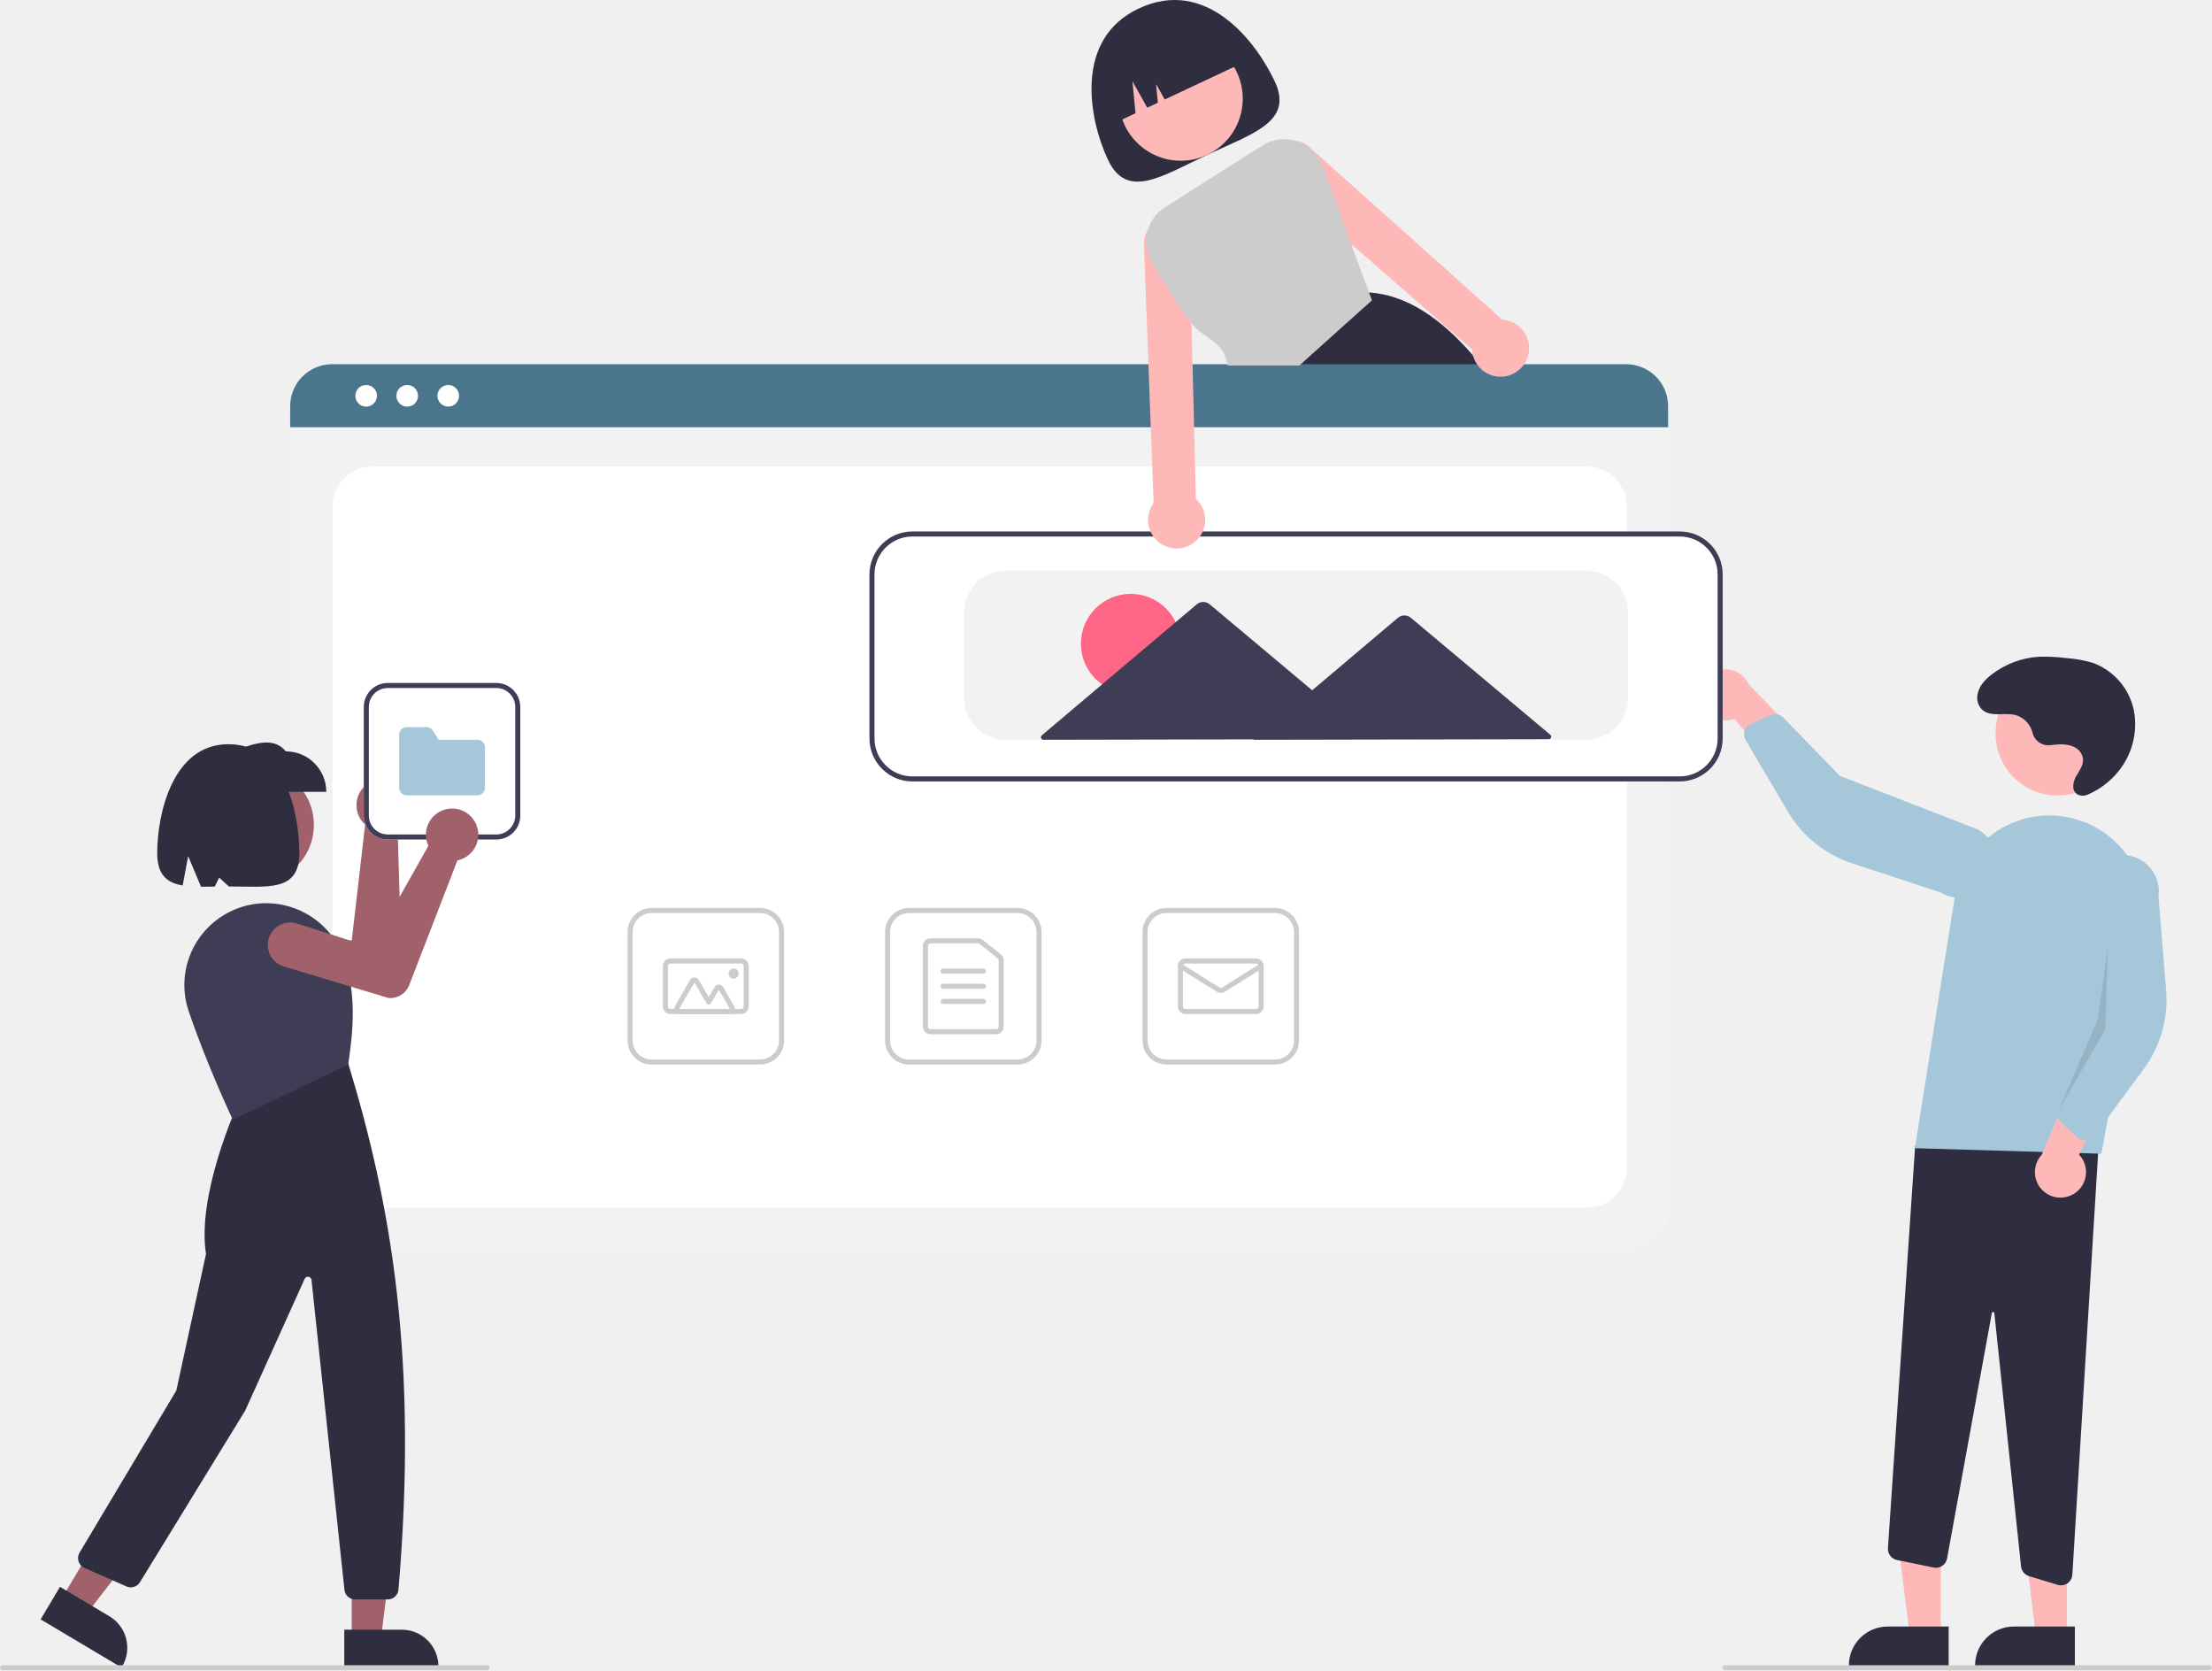
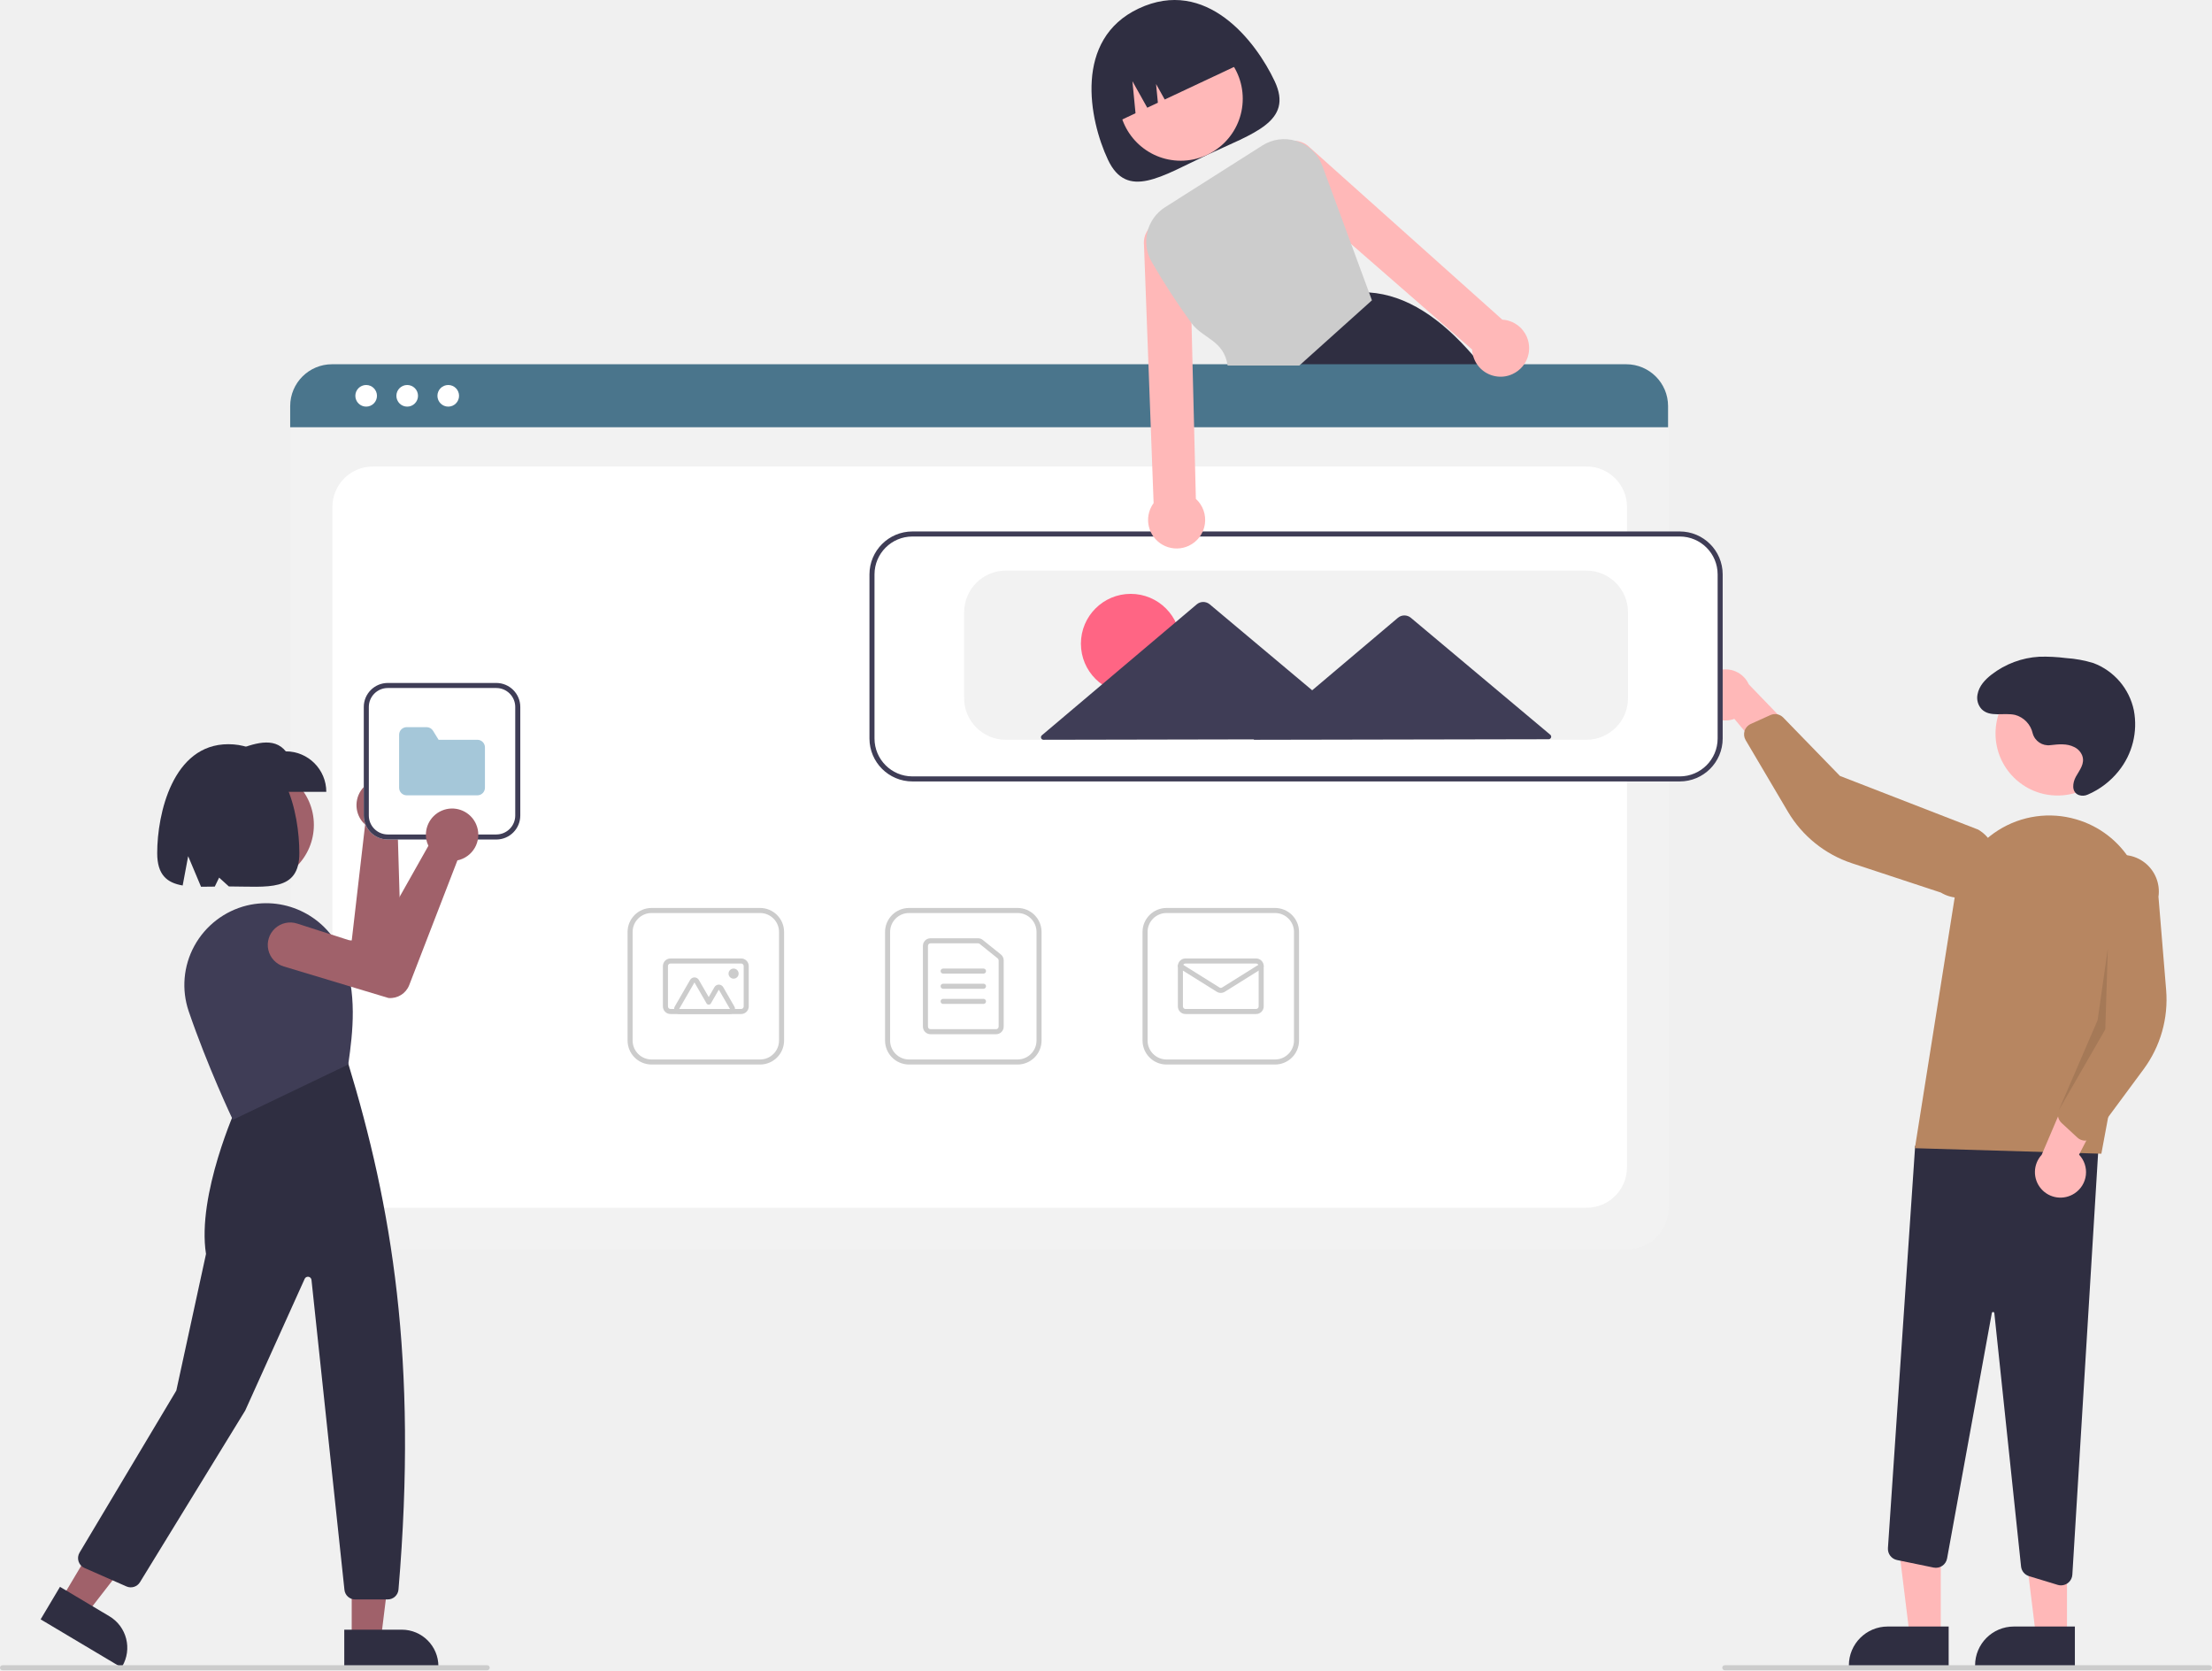
<svg xmlns="http://www.w3.org/2000/svg" id="a27520da-4319-485c-96d7-e776d7397e13" data-name="Layer 1" width="876.272" height="661.473" viewBox="0 0 876.272 661.473">
  <path d="M685.834,138.655c7.516,15.995-8.411,20.526-26.655,29.099s-31.898,17.942-39.414,1.947-13.615-47.743,12.195-59.871C658.66,97.284,678.318,122.659,685.834,138.655Z" transform="translate(-180.8642 -106.4605)" fill="#2f2e41" />
  <circle cx="467.746" cy="39.089" r="24.561" fill="#ffb8b8" />
  <path d="M770.29,254.473c-.85-1.11-1.7-2.2-2.56-3.26q-1.665-2.07-3.35-4.01c-12.73-14.69-26.27-23.94-41.18-24.93h-.02l-.22-.02-29.71,28.96-10.1,9.84.22.54,5.45,13.57h95.49A234.834,234.834,0,0,0,770.29,254.473Z" transform="translate(-180.8642 -106.4605)" fill="#2f2e41" />
  <path d="M621.902,155.438l0,0,8.792-4.131-1.225-12.683,5.879,10.496,4.202-1.975-.714-7.399,3.43,6.123,31.224-14.673,0,0a26,26,0,0,0-34.589-12.474l-4.525,2.126A26,26,0,0,0,621.902,155.438Z" transform="translate(-180.8642 -106.4605)" fill="#2f2e41" />
  <path d="M825.39,601.261H312.552a16.519,16.519,0,0,1-16.5-16.5V276.607a12.102,12.102,0,0,1,12.088-12.088H829.593a12.311,12.311,0,0,1,12.297,12.297V584.761A16.519,16.519,0,0,1,825.39,601.261Z" transform="translate(-180.8642 -106.4605)" fill="#f2f2f2" />
  <path d="M328.552,584.761h480.839a16,16,0,0,0,16-16V307.213a16,16,0,0,0-16-16H328.552a16,16,0,0,0-16,16V568.761A16,16,0,0,0,328.552,584.761Z" transform="translate(-180.8642 -106.4605)" fill="#fff" />
  <path d="M841.66,275.663H295.82v-8.4a16.574,16.574,0,0,1,16.56-16.55H825.1a16.574,16.574,0,0,1,16.56,16.55Z" transform="translate(-180.8642 -106.4605)" fill="#4a758c" />
  <circle cx="145.051" cy="156.752" r="4.283" fill="#fff" />
  <circle cx="161.31" cy="156.752" r="4.283" fill="#fff" />
  <circle cx="177.569" cy="156.752" r="4.283" fill="#fff" />
  <path d="M583.974,528.04h-43a9.511,9.511,0,0,1-9.5-9.5v-43a9.511,9.511,0,0,1,9.5-9.5h43a9.511,9.511,0,0,1,9.5,9.5v43A9.511,9.511,0,0,1,583.974,528.04Zm-43-60a7.508,7.508,0,0,0-7.5,7.5v43a7.508,7.508,0,0,0,7.5,7.5h43a7.508,7.508,0,0,0,7.5-7.5v-43a7.508,7.508,0,0,0-7.5-7.5Z" transform="translate(-180.8642 -106.4605)" fill="#ccc" />
  <path d="M575.474,516.04h-26a3.003,3.003,0,0,1-3-3v-32a3.003,3.003,0,0,1,3-3h18.839a3.007,3.007,0,0,1,1.879.662l7.16,5.754a2.984,2.984,0,0,1,1.121,2.338v26.246A3.003,3.003,0,0,1,575.474,516.04Zm-26-36a1.001,1.001,0,0,0-1,1v32a1.001,1.001,0,0,0,1,1h26a1.001,1.001,0,0,0,1-1v-26.246a.995.995,0,0,0-.374-.779l-7.161-5.754a1.002,1.002,0,0,0-.626-.22Z" transform="translate(-180.8642 -106.4605)" fill="#ccc" />
  <path d="M570.474,492.04h-16a1,1,0,0,1,0-2h16a1,1,0,0,1,0,2Z" transform="translate(-180.8642 -106.4605)" fill="#ccc" />
  <path d="M570.474,498.04h-16a1,1,0,0,1,0-2h16a1,1,0,0,1,0,2Z" transform="translate(-180.8642 -106.4605)" fill="#ccc" />
  <path d="M570.474,504.04h-16a1,1,0,0,1,0-2h16a1,1,0,0,1,0,2Z" transform="translate(-180.8642 -106.4605)" fill="#ccc" />
  <path d="M685.974,528.04h-43a9.511,9.511,0,0,1-9.5-9.5v-43a9.511,9.511,0,0,1,9.5-9.5h43a9.511,9.511,0,0,1,9.5,9.5v43A9.511,9.511,0,0,1,685.974,528.04Zm-43-60a7.508,7.508,0,0,0-7.5,7.5v43a7.508,7.508,0,0,0,7.5,7.5h43a7.508,7.508,0,0,0,7.5-7.5v-43a7.508,7.508,0,0,0-7.5-7.5Z" transform="translate(-180.8642 -106.4605)" fill="#ccc" />
  <path d="M678.474,508.04h-28a3.003,3.003,0,0,1-3-3v-16a3.003,3.003,0,0,1,3-3h28a3.003,3.003,0,0,1,3,3v16A3.003,3.003,0,0,1,678.474,508.04Zm-28-20a1.001,1.001,0,0,0-1,1v16a1.001,1.001,0,0,0,1,1h28a1.001,1.001,0,0,0,1-1v-16a1.001,1.001,0,0,0-1-1Z" transform="translate(-180.8642 -106.4605)" fill="#ccc" />
  <path d="M664.474,499.678a3.003,3.003,0,0,1-1.59-.453l-14.94-9.337a1,1,0,0,1,1.061-1.696l14.94,9.337a1.006,1.006,0,0,0,1.06,0l14.939-9.337a1,1,0,0,1,1.061,1.696l-14.939,9.337A3.004,3.004,0,0,1,664.474,499.678Z" transform="translate(-180.8642 -106.4605)" fill="#ccc" />
  <path d="M481.974,528.04h-43a9.511,9.511,0,0,1-9.5-9.5v-43a9.511,9.511,0,0,1,9.5-9.5h43a9.511,9.511,0,0,1,9.5,9.5v43A9.511,9.511,0,0,1,481.974,528.04Zm-43-60a7.508,7.508,0,0,0-7.5,7.5v43a7.508,7.508,0,0,0,7.5,7.5h43a7.508,7.508,0,0,0,7.5-7.5v-43a7.508,7.508,0,0,0-7.5-7.5Z" transform="translate(-180.8642 -106.4605)" fill="#ccc" />
  <path d="M474.474,508.04h-28a3.003,3.003,0,0,1-3-3v-16a3.003,3.003,0,0,1,3-3h28a3.003,3.003,0,0,1,3,3v16A3.003,3.003,0,0,1,474.474,508.04Zm-28-20a1.001,1.001,0,0,0-1,1v16a1.001,1.001,0,0,0,1,1h28a1.001,1.001,0,0,0,1-1v-16a1.001,1.001,0,0,0-1-1Z" transform="translate(-180.8642 -106.4605)" fill="#ccc" />
  <path d="M470.036,508.04h-20.124a2,2,0,0,1-1.732-3l6.062-10.5a2,2,0,0,1,3.464,0l3.915,6.781,2.268-3.929a2,2,0,0,1,3.464,0l4.415,7.647a2,2,0,0,1-1.732,3Zm0-2h0l-4.415-7.647-3.134,5.429a1.0 1,0,0,1-.866.5h0a1.0 1,0,0,1-.866-.5l-4.781-8.281-6.062,10.5Z" transform="translate(-180.8642 -106.4605)" fill="#ccc" />
  <circle cx="290.61" cy="385.579" r="2" fill="#ccc" />
  <polygon points="768.825 648.15 756.565 648.149 750.733 600.861 768.827 600.862 768.825 648.15" fill="#ffb8b8" />
  <path d="M952.816,766.494l-39.531-.001v-.5a15.386,15.386,0,0,1,15.386-15.386h.001l24.144.001Z" transform="translate(-180.8642 -106.4605)" fill="#2f2e41" />
  <polygon points="818.825 648.15 806.565 648.149 800.733 600.861 818.827 600.862 818.825 648.15" fill="#ffb8b8" />
  <path d="M1002.816,766.494l-39.531-.001v-.5a15.386,15.386,0,0,1,15.386-15.386h.001l24.144.001Z" transform="translate(-180.8642 -106.4605)" fill="#2f2e41" />
  <path d="M996.014,734.111l-11.354-3.454a4.493,4.493,0,0,1-3.166-3.833L970.908,626.498a.48.48,0,0,0-.479-.447.469.469,0,0,0-.51.409l-17.731,97.199a4.5,4.5,0,0,1-5.335,3.6L932.342,724.269a4.516,4.516,0,0,1-3.582-4.712l10.785-159.312,73.138-7.892-10.868,177.727a4.505,4.505,0,0,1-4.484,4.228A4.526,4.526,0,0,1,996.014,734.111Z" transform="translate(-180.8642 -106.4605)" fill="#2f2e41" />
  <circle cx="815.08" cy="290.487" r="24.561" fill="#ffb8b8" />
-   <path d="M939.433,561.18l15.858-99.851a37.857,37.857,0,0,1,48.005-30.399h0a37.743,37.743,0,0,1,26.601,43.262l-16.591,89.172Z" transform="translate(-180.8642 -106.4605)" fill="#a5c7d9" />
+   <path d="M939.433,561.18l15.858-99.851a37.857,37.857,0,0,1,48.005-30.399h0a37.743,37.743,0,0,1,26.601,43.262l-16.591,89.172Z" transform="translate(-180.8642 -106.4605)" fill="#b78661" />
  <path d="M1002.725,579.046a10.056,10.056,0,0,0,1.747-15.32l16.396-31.751-18.465,1.97-12.739,29.849a10.11,10.11,0,0,0,13.061,15.251Z" transform="translate(-180.8642 -106.4605)" fill="#ffb8b8" />
-   <path d="M1006.236,558.126a4.506,4.506,0,0,1-2.426-1.151l-6.273-5.797a4.515,4.515,0,0,1-1.092-5.054l12.537-29.718-1.779-58.72a14.497,14.497,0,1,1,28.727,3.919l3.041,36.912a46.373,46.373,0,0,1-8.938,31.397l-19.552,26.432a4.505,4.505,0,0,1-3.195,1.804A4.455,4.455,0,0,1,1006.236,558.126Z" transform="translate(-180.8642 -106.4605)" fill="#a5c7d9" />
+   <path d="M1006.236,558.126a4.506,4.506,0,0,1-2.426-1.151l-6.273-5.797a4.515,4.515,0,0,1-1.092-5.054l12.537-29.718-1.779-58.72a14.497,14.497,0,1,1,28.727,3.919l3.041,36.912a46.373,46.373,0,0,1-8.938,31.397l-19.552,26.432a4.505,4.505,0,0,1-3.195,1.804A4.455,4.455,0,0,1,1006.236,558.126Z" transform="translate(-180.8642 -106.4605)" fill="#b78661" />
  <path d="M854.505,383.566a10.056,10.056,0,0,0,13.426,7.582l22.846,27.478,5.385-17.772-22.52-23.369a10.11,10.11,0,0,0-19.137,6.081Z" transform="translate(-180.8642 -106.4605)" fill="#ffb8b8" />
-   <path d="M872.401,394.955a4.506,4.506,0,0,1,2.006-1.786l7.784-3.517a4.515,4.515,0,0,1,5.08.965l22.478,23.132,54.766,21.257a14.497,14.497,0,1,1-14.809,24.926l-35.177-11.592a46.374,46.374,0,0,1-25.427-20.472l-16.717-28.31a4.505,4.505,0,0,1-.415-3.646A4.454,4.454,0,0,1,872.401,394.955Z" transform="translate(-180.8642 -106.4605)" fill="#a5c7d9" />
+   <path d="M872.401,394.955a4.506,4.506,0,0,1,2.006-1.786l7.784-3.517a4.515,4.515,0,0,1,5.08.965l22.478,23.132,54.766,21.257a14.497,14.497,0,1,1-14.809,24.926l-35.177-11.592a46.374,46.374,0,0,1-25.427-20.472l-16.717-28.31a4.505,4.505,0,0,1-.415-3.646A4.454,4.454,0,0,1,872.401,394.955Z" transform="translate(-180.8642 -106.4605)" fill="#b78661" />
  <polygon points="835.002 375.652 834.002 407.652 815.58 439.663 830.962 403.99 835.002 375.652" opacity="0.1" />
  <path d="M993.13,401.563a6.423,6.423,0,0,1-7.031-4.702,9.764,9.764,0,0,0-6.951-7.274c-4.505-1.029-10.012,1.091-13.314-2.322a6.637,6.637,0,0,1-1.575-5.842c.608-3.317,2.981-5.823,5.563-7.827a34.062,34.062,0,0,1,18.866-7.051,67.677,67.677,0,0,1,10.621.528,47.009,47.009,0,0,1,10.864,1.985,25.576,25.576,0,0,1,16.002,18.68,29.528,29.528,0,0,1-6.057,24.13,31.702,31.702,0,0,1-12.161,9.259,4.744,4.744,0,0,1-3.606.183c-2.957-1.176-2.474-4.839-1.126-7.283,1.443-2.615,3.663-5.146,2.503-8.329a6.302,6.302,0,0,0-3.127-3.366c-2.94-1.499-6.228-1.145-9.389-.78Z" transform="translate(-180.8642 -106.4605)" fill="#2f2e41" />
  <path d="M846.297,415.433h-304a16.519,16.519,0,0,1-16.5-16.5v-65a16.519,16.519,0,0,1,16.5-16.5h304a16.519,16.519,0,0,1,16.5,16.5v65A16.519,16.519,0,0,1,846.297,415.433Z" transform="translate(-180.8642 -106.4605)" fill="#fff" />
  <path d="M846.297,415.933h-304a17.019,17.019,0,0,1-17-17v-65a17.019,17.019,0,0,1,17-17h304a17.019,17.019,0,0,1,17,17v65A17.019,17.019,0,0,1,846.297,415.933Zm-304-97a15.017,15.017,0,0,0-15,15v65a15.017,15.017,0,0,0,15,15h304a15.017,15.017,0,0,0,15-15v-65a15.017,15.017,0,0,0-15-15Z" transform="translate(-180.8642 -106.4605)" fill="#3f3d56" />
  <path d="M809.297,399.433h-230a16.519,16.519,0,0,1-16.5-16.5v-34a16.519,16.519,0,0,1,16.5-16.5h230a16.519,16.519,0,0,1,16.5,16.5v34A16.519,16.519,0,0,1,809.297,399.433Z" transform="translate(-180.8642 -106.4605)" fill="#f2f2f2" />
  <circle cx="447.928" cy="254.915" r="19.732" fill="#ff6584" />
  <path d="M795.004,397.442l-27.853-23.36-27.372-22.956a4,4,0,0,0-5.153.01l-27.283,23.062-6.664,5.633-10.048-8.427-30.537-25.611a4,4,0,0,0-5.152.01l-30.438,25.728-30.917,26.133a1.0 1,0,0,0,.647,1.764l63.387-.122,20.064-.039-.196.166,59.808-.115,57.067-.11A1.0 1,0,0,0,795.004,397.442Z" transform="translate(-180.8642 -106.4605)" fill="#3f3d56" />
  <path d="M1056.136,767.933h-192a1,1,0,0,1,0-2h192a1,1,0,0,1,0,2Z" transform="translate(-180.8642 -106.4605)" fill="#ccc" />
  <path d="M784.92,238.373a11.221,11.221,0,0,0-7.25-5.1,10.301,10.301,0,0,0-1.66-.21l-76.19-68.12a9.015,9.015,0,0,0-5.63-2.69,7.67,7.67,0,0,0-1.27-.04,9.055,9.055,0,0,0-5.96,15.48l29.17,25.43,47.9,41.75a11.916,11.916,0,0,0,.35,2.33,11.266,11.266,0,0,0,9.67,8.37,11.092,11.092,0,0,0,6.05-1,11.407,11.407,0,0,0,3.88-2.97c.11-.13.21-.25.31-.39a11.293,11.293,0,0,0,.63-12.84Z" transform="translate(-180.8642 -106.4605)" fill="#ffb8b8" />
  <path d="M654.6,304.023l-.71-28.86-.6-23.95-.41-16.76-.81-32.67a9.046,9.046,0,0,0-15.71-5.25,6.923,6.923,0,0,0-.75.96,8.936,8.936,0,0,0-1.56,6.05l1.78,47.67.89,23.95,1.14,30.55a12.047,12.047,0,0,0-.89,1.41,11.248,11.248,0,0,0-.71,8.84,11.311,11.311,0,0,0,15.56,6.63,11.301,11.301,0,0,0,2.78-18.57Z" transform="translate(-180.8642 -106.4605)" fill="#ffb8b8" />
  <path d="M723.201,222.273l-7.07-19.15-11.44-31.02a16.006,16.006,0,0,0-9.95-9.68c-.18-.06-.37-.12-.55-.17a15.984,15.984,0,0,0-13.24,1.82l-38.53,24.44a16.093,16.093,0,0,0-5.27,21.75,276.323,276.323,0,0,0,15.73,24.19c4.49,6.11,12.85,6.76,14.3,16.76h28.41l28.76-25.82Z" transform="translate(-180.8642 -106.4605)" fill="#ccc" />
  <circle cx="101.165" cy="326.682" r="23.172" fill="#a0616a" />
  <path d="M338.916,417.193q.343.273.664.578a10.38,10.38,0,0,1-.417,15.484,9.722,9.722,0,0,1-.814.613l1.568,52.945a8.061,8.061,0,0,1-5.545,7.867l-.096.021-42.989,4.578a8.899,8.899,0,1,1-1.722-17.713l30.644-2.699,5.3-45.851a9.876,9.876,0,0,1-.972-.99,10.38,10.38,0,0,1,14.378-14.833Z" transform="translate(-180.8642 -106.4605)" fill="#a0616a" />
  <polygon points="139.328 649.174 150.895 649.174 156.397 604.561 139.326 604.561 139.328 649.174" fill="#a0616a" />
  <path d="M317.242,751.858l22.778-.001h.001a14.516,14.516,0,0,1,14.516,14.516v.472l-37.294.001Z" transform="translate(-180.8642 -106.4605)" fill="#2f2e41" />
  <polygon points="24.366 633.182 34.304 639.099 61.857 603.582 47.189 594.849 24.366 633.182" fill="#a0616a" />
  <path d="M204.627,734.889l19.572,11.653.001 0a14.516,14.516,0,0,1,5.046,19.899l-.241.405L196.96,747.767Z" transform="translate(-180.8642 -106.4605)" fill="#2f2e41" />
  <path d="M334.488,739.877H321.536a4.238,4.238,0,0,1-4.221-3.797L304.258,613.343a1.415,1.415,0,0,0-2.697-.433l-23.555,52.159-41.704,68.003a4.266,4.266,0,0,1-5.329,1.666l-16.66-7.33a4.247,4.247,0,0,1-1.935-6.064l38.337-64.192,11.758-54.085c-3.698-23.455,12.155-58.326,12.316-58.676l.079-.17,43.668-17.068.219.268c17.221,56.514,27.715,117.332,19.967,208.568A4.274,4.274,0,0,1,334.488,739.877Z" transform="translate(-180.8642 -106.4605)" fill="#2f2e41" />
  <path d="M273.107,549.934l-.203-.427c-.097-.205-9.807-20.684-17.292-42.571a32.285,32.285,0,0,1,2.239-25.873,32.637,32.637,0,0,1,20.813-16.004h0A32.677,32.677,0,0,1,316.591,484.627c5.937,14.847,4.045,30.695,2.264,43.157l-.035.25-.227.109Z" transform="translate(-180.8642 -106.4605)" fill="#3f3d56" />
  <path d="M310.124,420.054H273.33V404.015c8.076-3.208,15.978-5.937,20.756,0a16.038,16.038,0,0,1,16.038,16.038Z" transform="translate(-180.8642 -106.4605)" fill="#2f2e41" />
  <path d="M271.293,401.185c-21.996,0-28.153,27.571-28.153,43.126,0,8.674,3.923,11.777,10.088,12.827l2.177-11.611,5.099,12.111c1.732.009,3.551-.025,5.437-.06l1.729-3.56,3.855,3.496c15.441.023,27.921,2.274,27.921-13.203C299.445,428.756,294.046,401.185,271.293,401.185Z" transform="translate(-180.8642 -106.4605)" fill="#2f2e41" />
  <path d="M373.864,767.933h-192a1,1,0,1,1,0-2h192a1,1,0,0,1,0,2Z" transform="translate(-180.8642 -106.4605)" fill="#ccc" />
  <path d="M377.474,438.933h-43a9.511,9.511,0,0,1-9.5-9.5v-43a9.511,9.511,0,0,1,9.5-9.5h43a9.511,9.511,0,0,1,9.5,9.5v43A9.511,9.511,0,0,1,377.474,438.933Z" transform="translate(-180.8642 -106.4605)" fill="#fff" />
  <path d="M377.474,438.933h-43a9.511,9.511,0,0,1-9.5-9.5v-43a9.511,9.511,0,0,1,9.5-9.5h43a9.511,9.511,0,0,1,9.5,9.5v43A9.511,9.511,0,0,1,377.474,438.933Zm-43-60a7.508,7.508,0,0,0-7.5,7.5v43a7.508,7.508,0,0,0,7.5,7.5h43a7.508,7.508,0,0,0,7.5-7.5v-43a7.508,7.508,0,0,0-7.5-7.5Z" transform="translate(-180.8642 -106.4605)" fill="#3f3d56" />
  <path d="M369.974,421.433h-28a3.003,3.003,0,0,1-3-3v-21a3.003,3.003,0,0,1,3-3h7.882a2.981,2.981,0,0,1,2.555,1.427l2.198,3.573h15.364a3.003,3.003,0,0,1,3,3v16A3.003,3.003,0,0,1,369.974,421.433Z" transform="translate(-180.8642 -106.4605)" fill="#a5c7d9" />
  <path d="M369.064,432.042q.21.384.388.79a10.38,10.38,0,0,1-6.393,14.109,9.72,9.72,0,0,1-.988.25l-19.099,49.405a8.061,8.061,0,0,1-8.163,5.099l-.096-.018-41.397-12.462a8.899,8.899,0,1,1,5.286-16.993l29.29,9.404,22.676-40.202a9.876,9.876,0,0,1-.511-1.289,10.38,10.38,0,0,1,19.007-8.091Z" transform="translate(-180.8642 -106.4605)" fill="#a0616a" />
</svg>
